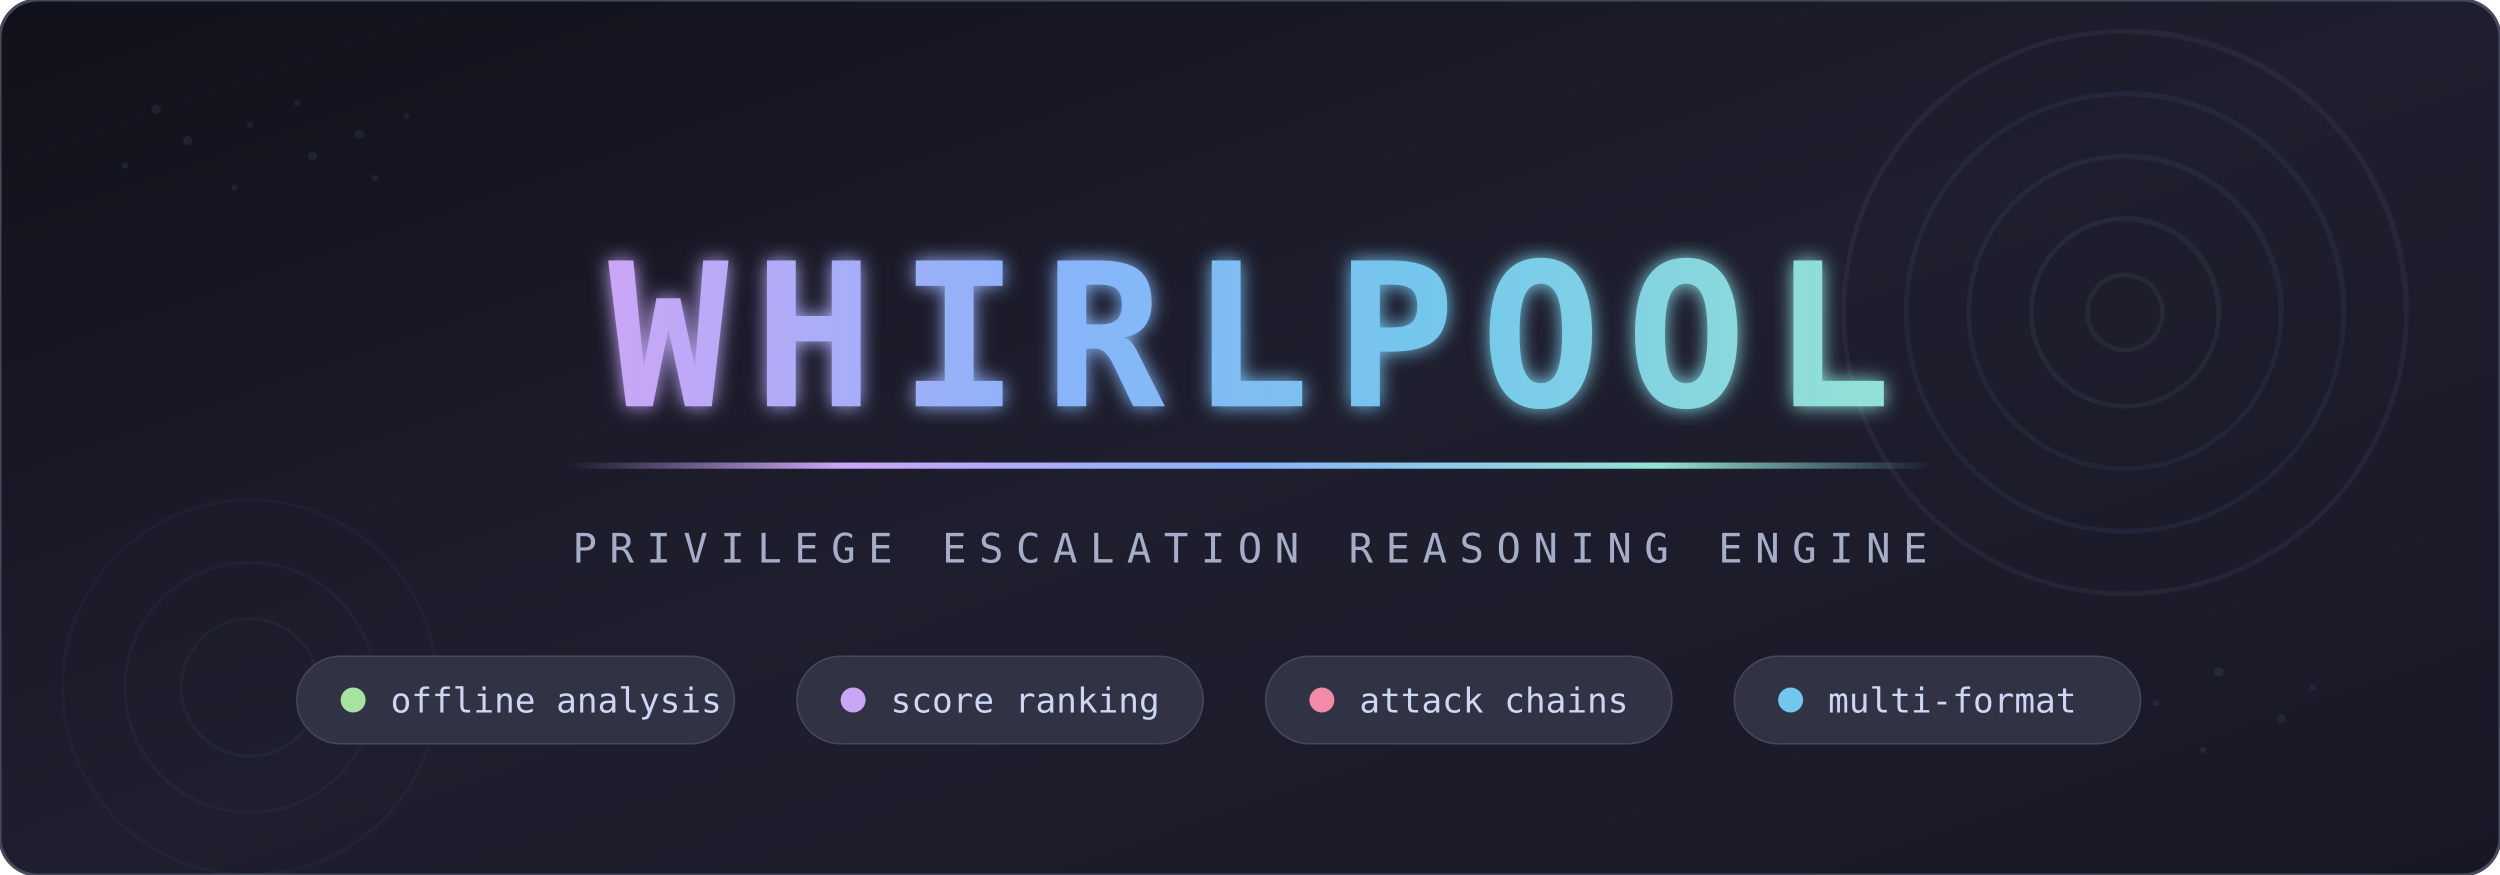
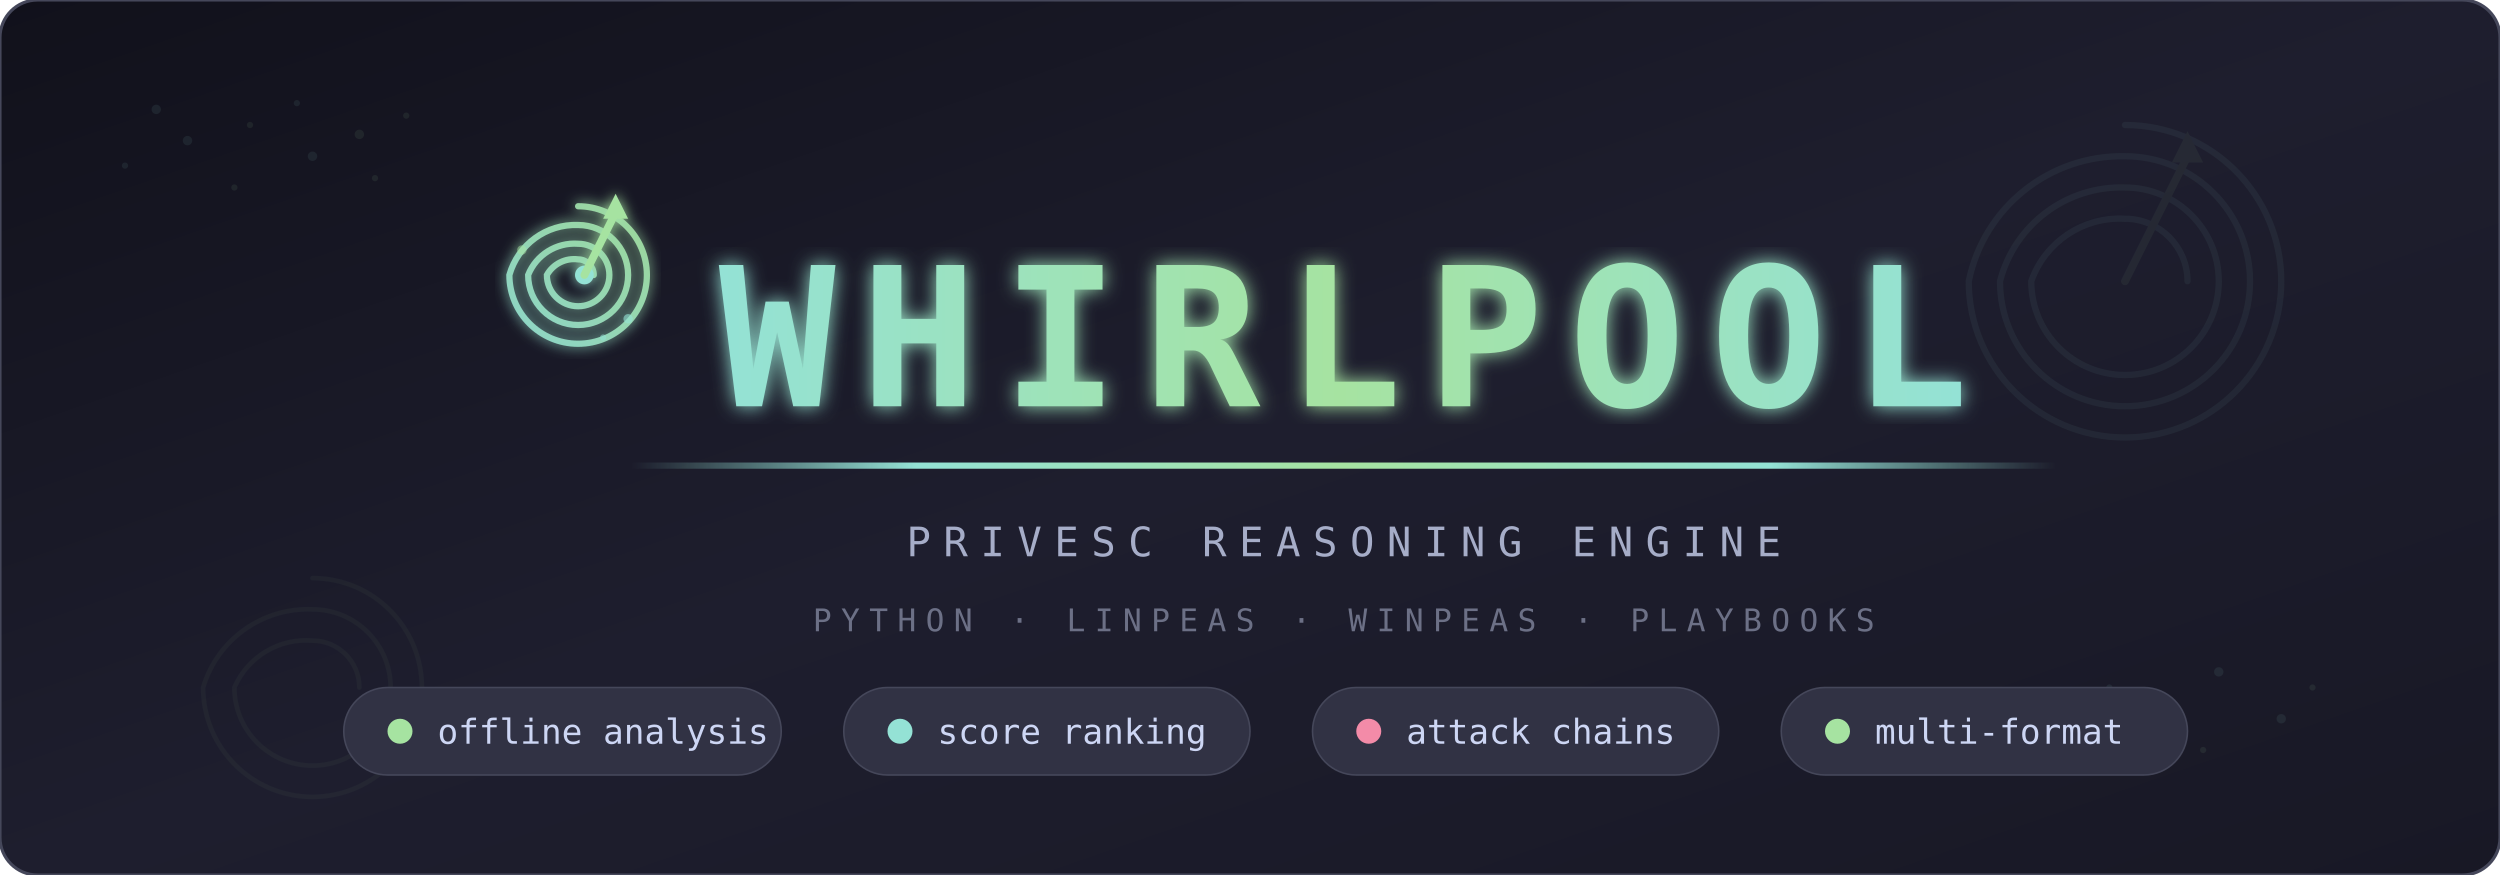
<svg xmlns="http://www.w3.org/2000/svg" width="800" height="280" viewBox="0 0 800 280">
  <defs>
    <linearGradient id="bg" x1="0%" y1="0%" x2="100%" y2="100%">
      <stop offset="0%" style="stop-color:#11111b" />
      <stop offset="50%" style="stop-color:#1e1e2e" />
      <stop offset="100%" style="stop-color:#181825" />
    </linearGradient>
    <linearGradient id="title-grad" x1="0%" y1="0%" x2="100%" y2="0%">
-       <stop offset="0%" style="stop-color:#cba6f7" />
-       <stop offset="35%" style="stop-color:#89b4fa" />
-       <stop offset="65%" style="stop-color:#74c7ec" />
+       <stop offset="0%" style="stop-color:#94e2d5" />
+       <stop offset="50%" style="stop-color:#a6e3a1" />
      <stop offset="100%" style="stop-color:#94e2d5" />
    </linearGradient>
-     <linearGradient id="spiral1" x1="0%" y1="0%" x2="100%" y2="0%">
-       <stop offset="0%" style="stop-color:#cba6f7;stop-opacity:0.10" />
-       <stop offset="100%" style="stop-color:#94e2d5;stop-opacity:0.04" />
-     </linearGradient>
-     <linearGradient id="spiral2" x1="0%" y1="0%" x2="100%" y2="0%">
-       <stop offset="0%" style="stop-color:#89b4fa;stop-opacity:0.08" />
-       <stop offset="100%" style="stop-color:#cba6f7;stop-opacity:0.03" />
+     <linearGradient id="spiral-grad" x1="0%" y1="100%" x2="100%" y2="0%">
+       <stop offset="0%" style="stop-color:#94e2d5" />
+       <stop offset="100%" style="stop-color:#a6e3a1" />
    </linearGradient>
    <linearGradient id="accent-line" x1="0%" y1="0%" x2="100%" y2="0%">
-       <stop offset="0%" style="stop-color:#cba6f7;stop-opacity:0" />
-       <stop offset="20%" style="stop-color:#cba6f7" />
-       <stop offset="50%" style="stop-color:#89b4fa" />
+       <stop offset="0%" style="stop-color:#94e2d5;stop-opacity:0" />
+       <stop offset="20%" style="stop-color:#94e2d5" />
+       <stop offset="50%" style="stop-color:#a6e3a1" />
      <stop offset="80%" style="stop-color:#94e2d5" />
      <stop offset="100%" style="stop-color:#94e2d5;stop-opacity:0" />
    </linearGradient>
    <filter id="glow">
      <feGaussianBlur stdDeviation="3" result="blur" />
      <feMerge>
        <feMergeNode in="blur" />
        <feMergeNode in="SourceGraphic" />
      </feMerge>
    </filter>
+     <filter id="logo-glow">
+       <feGaussianBlur stdDeviation="2" result="blur" />
+       <feMerge>
+         <feMergeNode in="blur" />
+         <feMergeNode in="SourceGraphic" />
+       </feMerge>
+     </filter>
  </defs>
  <rect width="800" height="280" rx="12" fill="url(#bg)" />
  <rect width="800" height="280" rx="12" fill="none" stroke="#45475a" stroke-width="1" />
-   <g opacity="0.07" transform="translate(680, 100)">
-     <circle cx="0" cy="0" r="90" fill="none" stroke="#cba6f7" stroke-width="1.5" />
-     <circle cx="0" cy="0" r="70" fill="none" stroke="#89b4fa" stroke-width="1.5" />
-     <circle cx="0" cy="0" r="50" fill="none" stroke="#74c7ec" stroke-width="1.5" />
-     <circle cx="0" cy="0" r="30" fill="none" stroke="#94e2d5" stroke-width="1.5" />
-     <circle cx="0" cy="0" r="12" fill="none" stroke="#a6e3a1" stroke-width="1.5" />
-     <path d="M0,-90 A90,90 0 0,1 90,0" fill="none" stroke="#cba6f7" stroke-width="2" opacity="0.6" />
-     <path d="M0,-70 A70,70 0 0,1 70,0" fill="none" stroke="#89b4fa" stroke-width="2" opacity="0.6" />
-     <path d="M0,-50 A50,50 0 0,1 50,0" fill="none" stroke="#74c7ec" stroke-width="2" opacity="0.6" />
-     <path d="M0,-30 A30,30 0 0,1 30,0" fill="none" stroke="#94e2d5" stroke-width="2" opacity="0.6" />
+   <g opacity="0.06" transform="translate(680, 90)">
+     <path d="       M 0,-50       A 50,50 0 0,1 50,0       A 50,50 0 0,1 0,50       A 50,50 0 0,1 -50,0       A 50,50 0 0,1 0,-40       A 40,40 0 0,1 40,0       A 40,40 0 0,1 0,40       A 40,40 0 0,1 -40,0       A 40,40 0 0,1 0,-30       A 30,30 0 0,1 30,0       A 30,30 0 0,1 0,30       A 30,30 0 0,1 -30,0       A 30,30 0 0,1 0,-20       A 20,20 0 0,1 20,0     " fill="none" stroke="#94e2d5" stroke-width="2" stroke-linecap="round" />
+     <line x1="0" y1="0" x2="20" y2="-40" stroke="#a6e3a1" stroke-width="2.5" stroke-linecap="round" />
+     <polygon points="20,-48 15,-38 25,-38" fill="#a6e3a1" />
  </g>
-   <g opacity="0.04" transform="translate(80, 220)">
-     <circle cx="0" cy="0" r="60" fill="none" stroke="#89b4fa" stroke-width="1" />
-     <circle cx="0" cy="0" r="40" fill="none" stroke="#cba6f7" stroke-width="1" />
-     <circle cx="0" cy="0" r="22" fill="none" stroke="#94e2d5" stroke-width="1" />
+   <g opacity="0.04" transform="translate(100, 220)">
+     <path d="       M 0,-35       A 35,35 0 0,1 35,0       A 35,35 0 0,1 0,35       A 35,35 0 0,1 -35,0       A 35,35 0 0,1 0,-25       A 25,25 0 0,1 25,0       A 25,25 0 0,1 0,25       A 25,25 0 0,1 -25,0       A 25,25 0 0,1 0,-15       A 15,15 0 0,1 15,0     " fill="none" stroke="#a6e3a1" stroke-width="1.5" stroke-linecap="round" />
  </g>
  <g opacity="0.08">
-     <circle cx="60" cy="45" r="1.5" fill="#cba6f7" />
-     <circle cx="80" cy="40" r="1" fill="#89b4fa" />
+     <circle cx="60" cy="45" r="1.5" fill="#94e2d5" />
+     <circle cx="80" cy="40" r="1" fill="#a6e3a1" />
    <circle cx="100" cy="50" r="1.5" fill="#94e2d5" />
    <circle cx="75" cy="60" r="1" fill="#a6e3a1" />
-     <circle cx="95" cy="33" r="1" fill="#cba6f7" />
-     <circle cx="115" cy="43" r="1.5" fill="#89b4fa" />
+     <circle cx="95" cy="33" r="1" fill="#94e2d5" />
+     <circle cx="115" cy="43" r="1.5" fill="#a6e3a1" />
    <circle cx="40" cy="53" r="1" fill="#94e2d5" />
-     <circle cx="120" cy="57" r="1" fill="#b4befe" />
-     <circle cx="50" cy="35" r="1.5" fill="#cba6f7" />
-     <circle cx="130" cy="37" r="1" fill="#89b4fa" />
+     <circle cx="120" cy="57" r="1" fill="#a6e3a1" />
+     <circle cx="50" cy="35" r="1.5" fill="#94e2d5" />
+     <circle cx="130" cy="37" r="1" fill="#a6e3a1" />
    <circle cx="710" cy="215" r="1.5" fill="#94e2d5" />
-     <circle cx="690" cy="225" r="1" fill="#cba6f7" />
-     <circle cx="730" cy="230" r="1.5" fill="#89b4fa" />
+     <circle cx="690" cy="225" r="1" fill="#a6e3a1" />
+     <circle cx="730" cy="230" r="1.5" fill="#94e2d5" />
    <circle cx="705" cy="240" r="1" fill="#a6e3a1" />
    <circle cx="675" cy="220" r="1" fill="#94e2d5" />
-     <circle cx="740" cy="220" r="1" fill="#cba6f7" />
+     <circle cx="740" cy="220" r="1" fill="#a6e3a1" />
  </g>
-   <text x="400" y="130" font-family="'SF Mono','Fira Code','JetBrains Mono','Cascadia Code',Consolas,monospace" font-size="64" font-weight="bold" fill="url(#title-grad)" text-anchor="middle" letter-spacing="8" filter="url(#glow)">WHIRLPOOL</text>
-   <rect x="180" y="148" width="440" height="2" rx="1" fill="url(#accent-line)" />
-   <text x="400" y="180" font-family="'SF Mono','Fira Code','JetBrains Mono','Cascadia Code',Consolas,monospace" font-size="13" fill="#a6adc8" text-anchor="middle" letter-spacing="4">PRIVILEGE ESCALATION REASONING ENGINE</text>
-   <g transform="translate(95, 210)">
+   <g transform="translate(185, 88)" filter="url(#logo-glow)">
+     <path d="       M 0,-22       A 22,22 0 0,1 22,0       A 22,22 0 0,1 0,22       A 22,22 0 0,1 -22,0       A 22,22 0 0,1 0,-16       A 16,16 0 0,1 16,0       A 16,16 0 0,1 0,16       A 16,16 0 0,1 -16,0       A 16,16 0 0,1 0,-10       A 10,10 0 0,1 10,0       A 10,10 0 0,1 0,10       A 10,10 0 0,1 -10,0       A 10,10 0 0,1 0,-5       A 5,5 0 0,1 5,0     " fill="none" stroke="url(#spiral-grad)" stroke-width="2" stroke-linecap="round" opacity="0.9" />
+     <circle cx="2" cy="0" r="3" fill="#94e2d5" />
+     <line x1="2" y1="0" x2="12" y2="-20" stroke="#a6e3a1" stroke-width="2.5" stroke-linecap="round" />
+     <polygon points="12,-26 8,-18 16,-18" fill="#a6e3a1" />
+     <circle cx="16" cy="14" r="1.5" fill="#94e2d5" opacity="0.6" />
+     <circle cx="-18" cy="-8" r="1.5" fill="#a6e3a1" opacity="0.5" />
+     <circle cx="8" cy="20" r="1" fill="#94e2d5" opacity="0.5" />
+   </g>
+   <text x="430" y="130" font-family="'SF Mono','Fira Code','JetBrains Mono','Cascadia Code',Consolas,monospace" font-size="62" font-weight="bold" fill="url(#title-grad)" text-anchor="middle" letter-spacing="8" filter="url(#glow)">WHIRLPOOL</text>
+   <rect x="200" y="148" width="460" height="2" rx="1" fill="url(#accent-line)" />
+   <text x="430" y="178" font-family="'SF Mono','Fira Code','JetBrains Mono','Cascadia Code',Consolas,monospace" font-size="13" fill="#a6adc8" text-anchor="middle" letter-spacing="4">PRIVESC REASONING ENGINE</text>
+   <text x="430" y="202" font-family="'SF Mono','Fira Code','JetBrains Mono','Cascadia Code',Consolas,monospace" font-size="10" fill="#6c7086" text-anchor="middle" letter-spacing="3">PYTHON · LINPEAS · WINPEAS · PLAYBOOKS</text>
+   <g transform="translate(110, 220)">
    <rect x="0" y="0" width="140" height="28" rx="14" fill="#313244" />
    <rect x="0" y="0" width="140" height="28" rx="14" fill="none" stroke="#45475a" stroke-width="0.5" />
    <circle cx="18" cy="14" r="4" fill="#a6e3a1" />
    <text x="30" y="18" font-family="'SF Mono','Fira Code','JetBrains Mono',Consolas,monospace" font-size="11" fill="#cdd6f4">offline analysis</text>
    <rect x="160" y="0" width="130" height="28" rx="14" fill="#313244" />
    <rect x="160" y="0" width="130" height="28" rx="14" fill="none" stroke="#45475a" stroke-width="0.5" />
-     <circle cx="178" cy="14" r="4" fill="#cba6f7" />
+     <circle cx="178" cy="14" r="4" fill="#94e2d5" />
    <text x="190" y="18" font-family="'SF Mono','Fira Code','JetBrains Mono',Consolas,monospace" font-size="11" fill="#cdd6f4">score ranking</text>
    <rect x="310" y="0" width="130" height="28" rx="14" fill="#313244" />
    <rect x="310" y="0" width="130" height="28" rx="14" fill="none" stroke="#45475a" stroke-width="0.5" />
    <circle cx="328" cy="14" r="4" fill="#f38ba8" />
    <text x="340" y="18" font-family="'SF Mono','Fira Code','JetBrains Mono',Consolas,monospace" font-size="11" fill="#cdd6f4">attack chains</text>
    <rect x="460" y="0" width="130" height="28" rx="14" fill="#313244" />
    <rect x="460" y="0" width="130" height="28" rx="14" fill="none" stroke="#45475a" stroke-width="0.5" />
-     <circle cx="478" cy="14" r="4" fill="#74c7ec" />
+     <circle cx="478" cy="14" r="4" fill="#a6e3a1" />
    <text x="490" y="18" font-family="'SF Mono','Fira Code','JetBrains Mono',Consolas,monospace" font-size="11" fill="#cdd6f4">multi-format</text>
  </g>
</svg>
